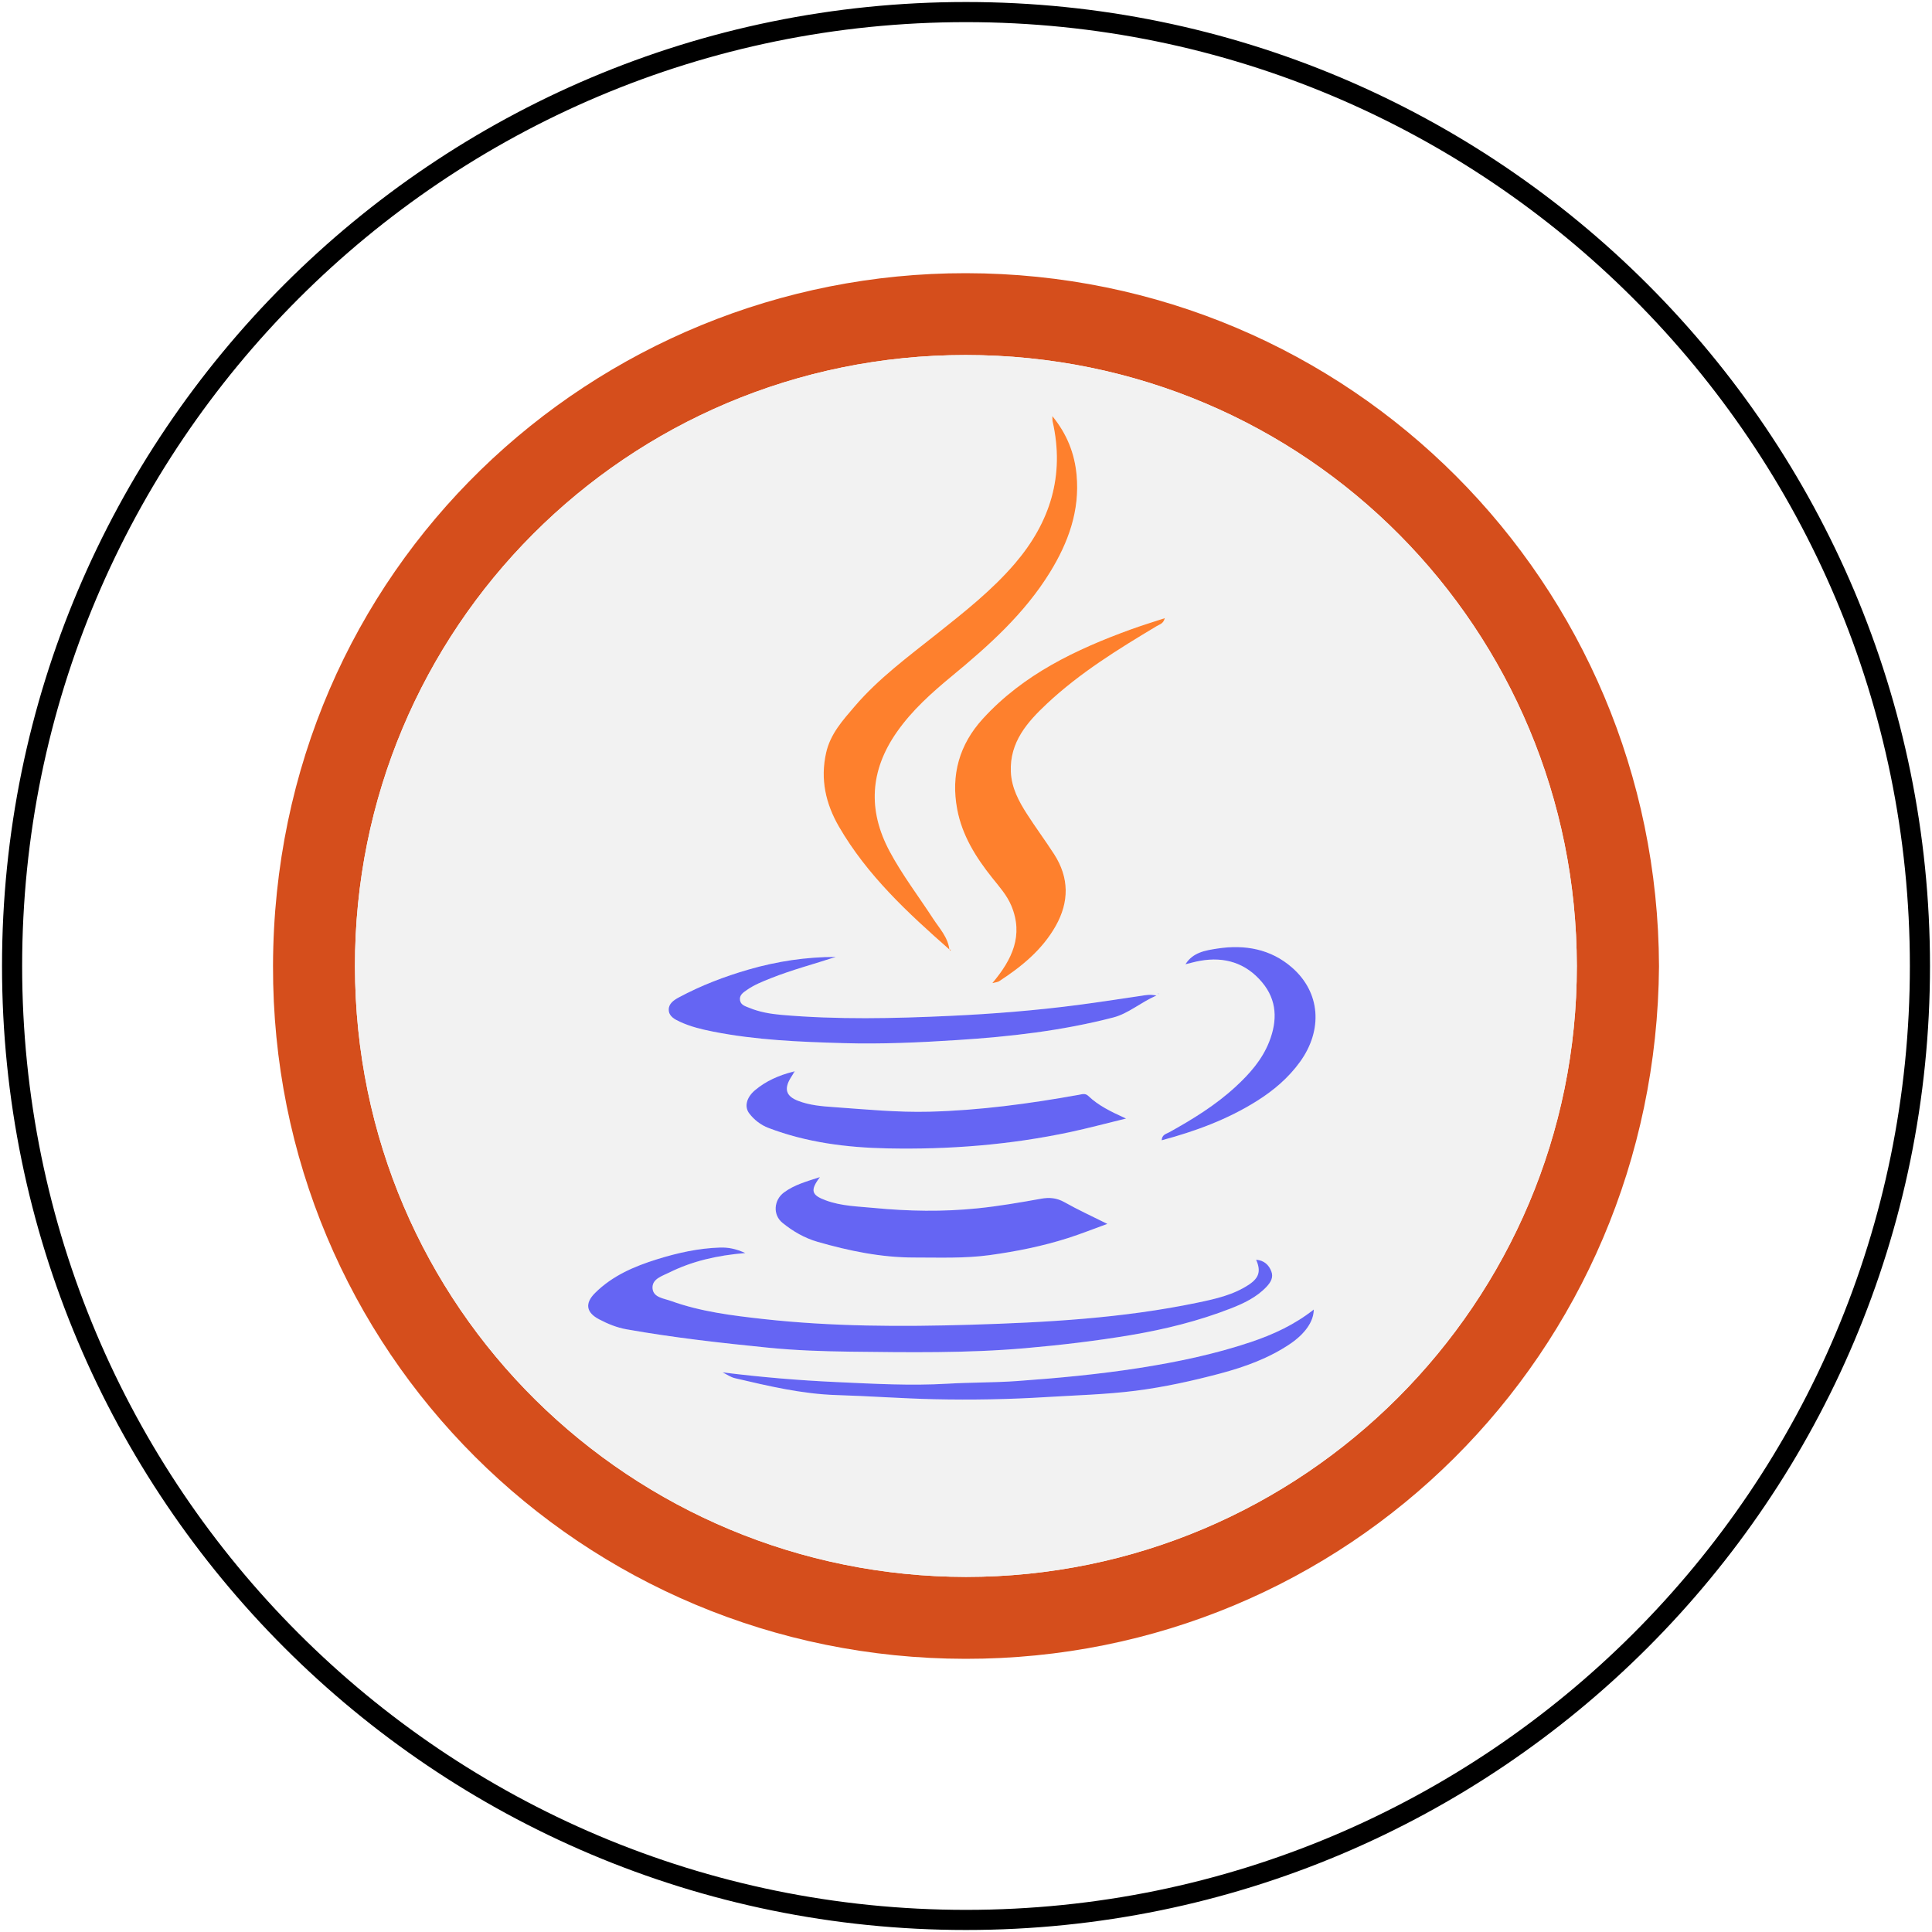
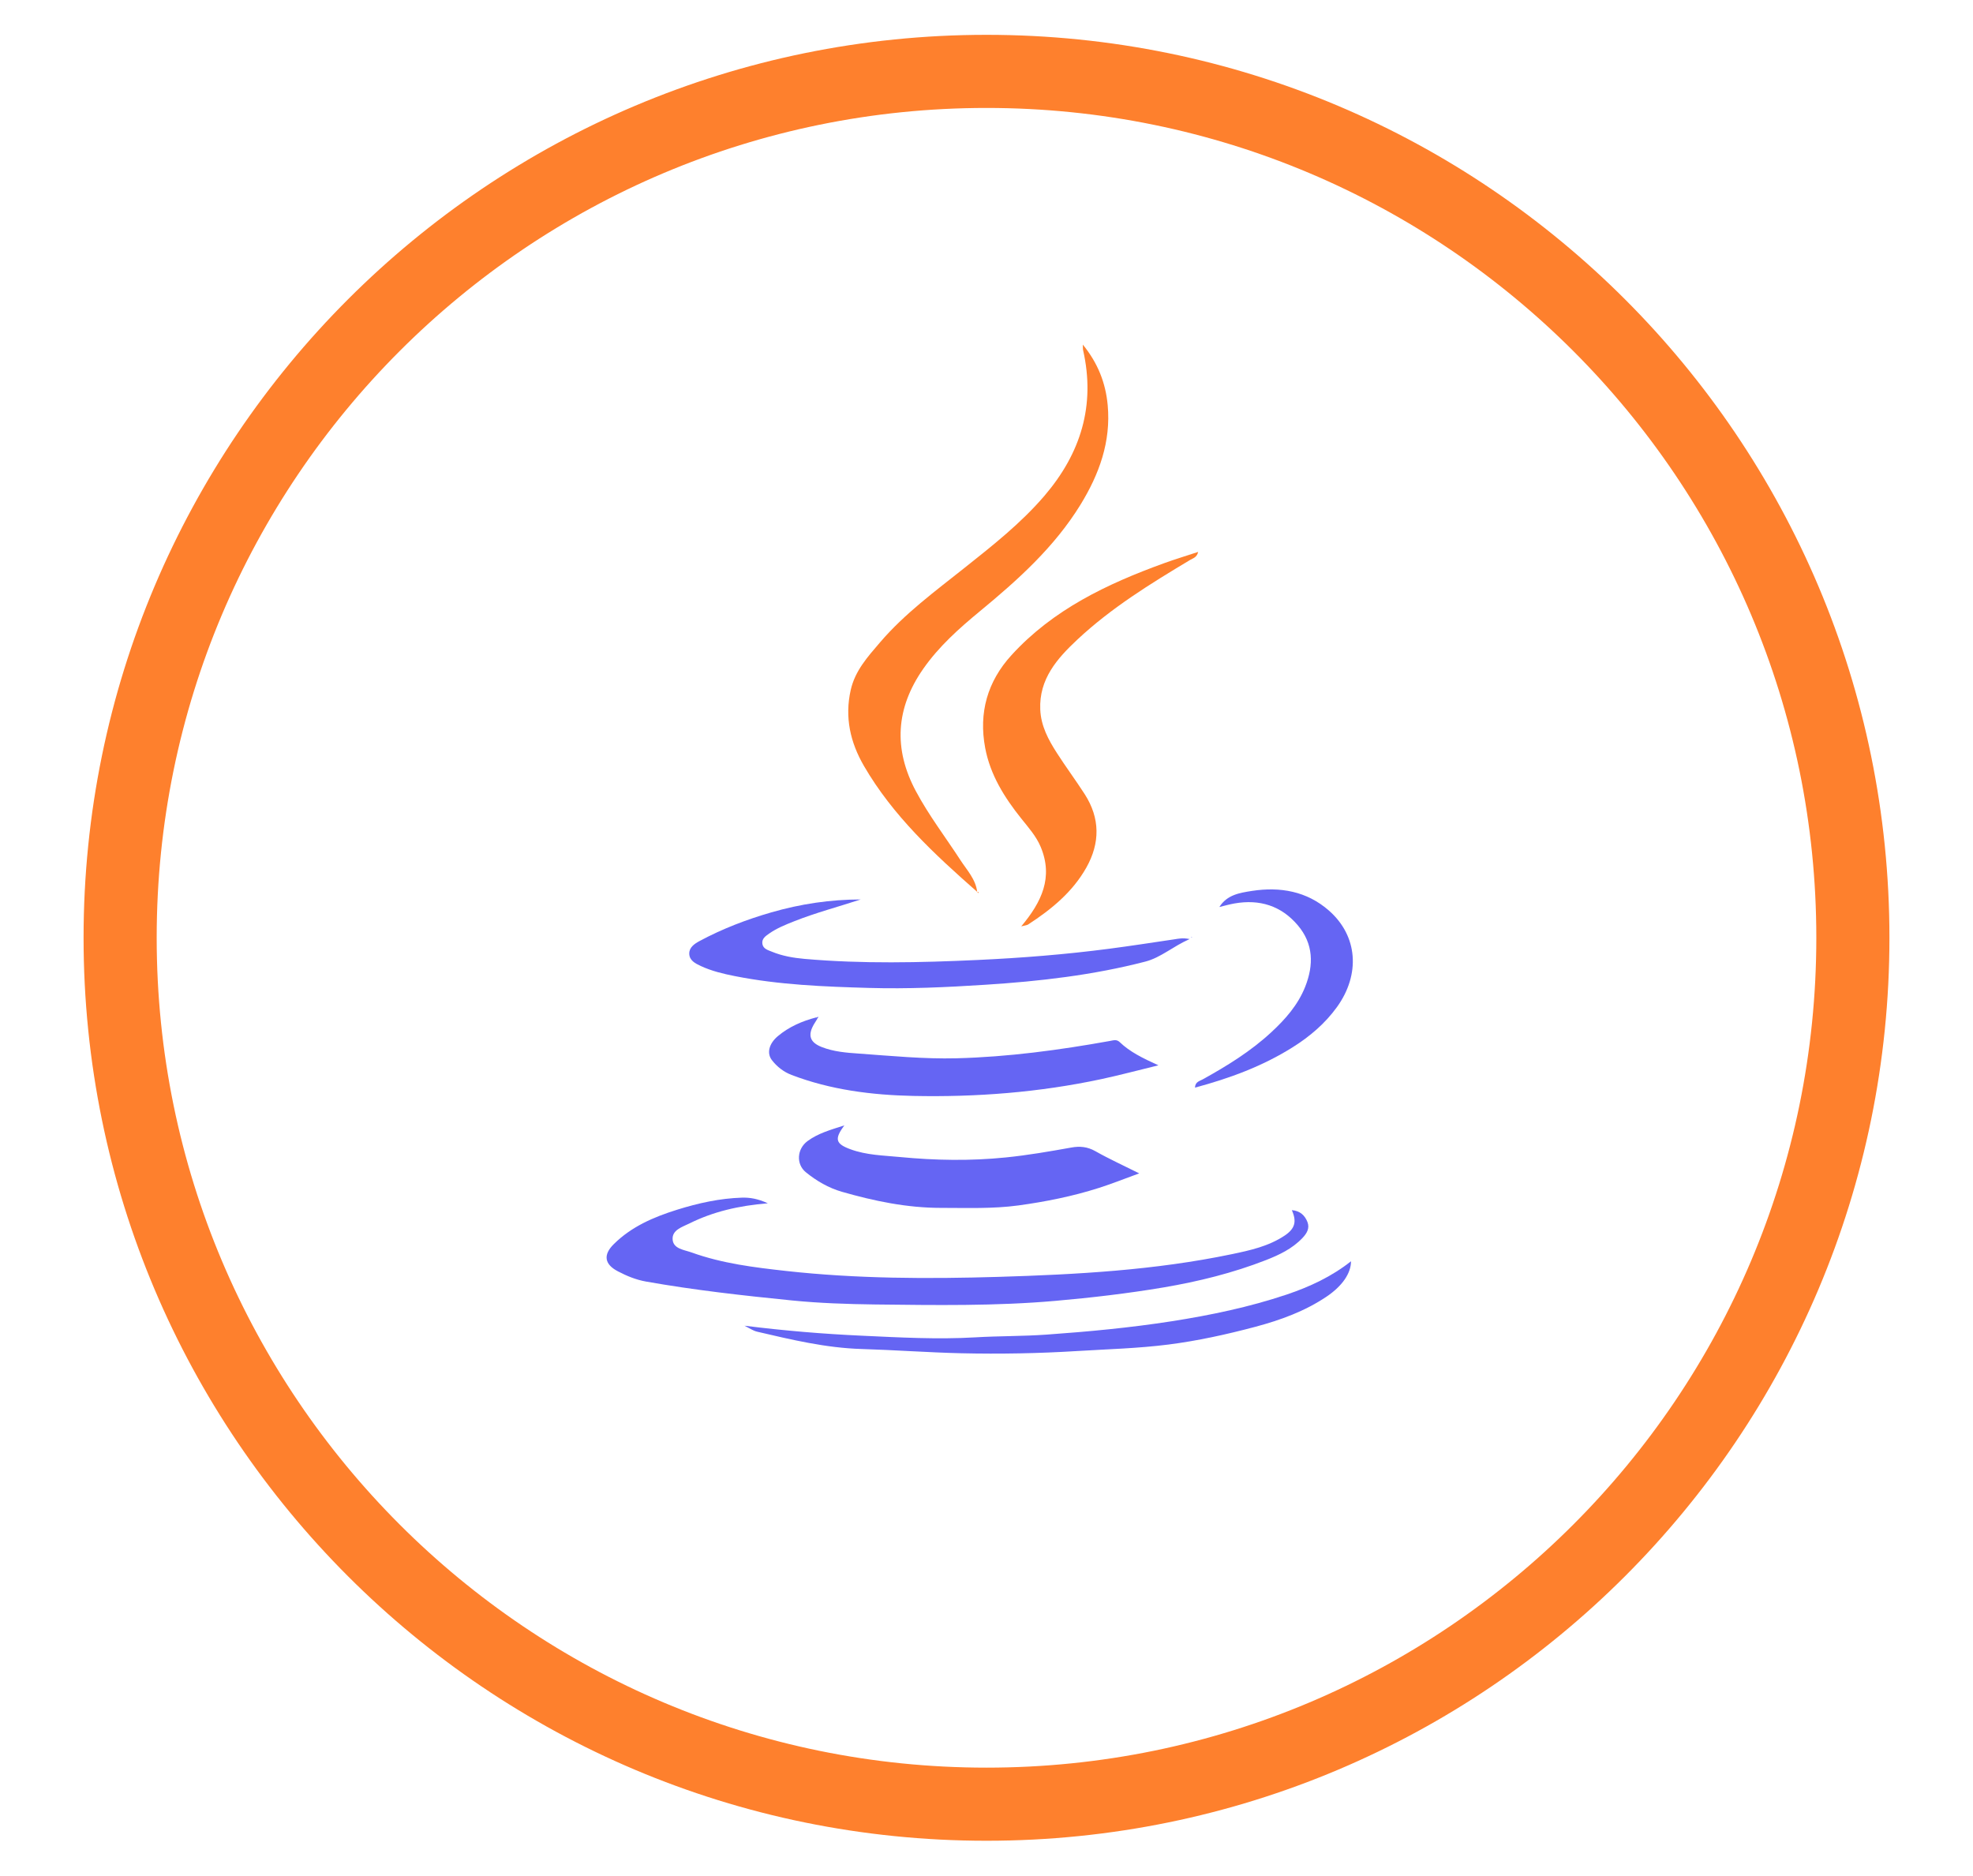
- <svg xmlns="http://www.w3.org/2000/svg" version="1.1" x="0px" y="0px" width="288px" height="288px" viewBox="0 0 288 288" style="enable-background:new 0 0 288 288;" xml:space="preserve">
-   <style type="text/css">
- 
- 	.st0{fill-rule:evenodd;clip-rule:evenodd;fill:#D54E1C;}
- 	.st1{fill-rule:evenodd;clip-rule:evenodd;fill:#F2F2F2;}
- 	.st2{fill-rule:evenodd;clip-rule:evenodd;fill:#FE802D;}
- 	.st3{fill-rule:evenodd;clip-rule:evenodd;fill:#6565F3;}
- 	.st4{fill-rule:evenodd;clip-rule:evenodd;fill:none;stroke:#000000;stroke-width:3;}
- 
- </style>
-   <g id="Layer_1">
+ <svg xmlns="http://www.w3.org/2000/svg" version="1.1" id="Layer_1" x="0px" y="0px" width="323.833px" height="307.833px" viewBox="0 -19.833 323.833 307.833" enable-background="new 0 -19.833 323.833 307.833" xml:space="preserve">
+   <g id="Layer_1_1_">
    <g>
-       <path class="st0" d="M247.305,144.035c-0.421,57.826-46.584,103.314-103.405,103.242c-57.15-0.072-103.364-45.838-103.202-103.332    C40.862,84.61,88.641,40.657,144.003,40.723C201.311,40.79,247.101,86.907,247.305,144.035z M144.003,235.068    c50.244-0.007,91.105-40.891,91.052-91.088c-0.061-49.898-40.05-91.068-91.137-91.057c-50.448,0.009-91.065,40.75-91.005,91.129    C52.974,195.126,94.272,234.996,144.003,235.068z" />
-       <path class="st1" d="M144.003,235.068c-49.73-0.072-91.029-39.942-91.09-91.016c-0.061-50.379,40.557-91.12,91.005-91.129    c51.087-0.012,91.076,41.158,91.137,91.057C235.108,194.178,194.247,235.062,144.003,235.068z M118.141,159.779    c-2.044,0.529-3.953,1.359-5.575,2.723c-1.302,1.089-1.641,2.479-0.871,3.483c0.741,0.967,1.73,1.724,2.846,2.151    c5.693,2.176,11.688,2.928,17.704,3.054c9.173,0.194,18.312-0.518,27.312-2.44c2.638-0.565,5.246-1.264,8.301-2.009    c-2.32-1.057-4.147-1.953-5.632-3.379c-0.459-0.432-0.92-0.244-1.426-0.155c-7.37,1.322-14.77,2.321-22.272,2.513    c-4.753,0.121-9.466-0.344-14.187-0.681c-1.819-0.125-3.668-0.275-5.393-0.948c-1.763-0.685-2.08-1.744-1.116-3.36    c0.154-0.265,0.319-0.517,0.482-0.775c0.05-0.084,0.102-0.176,0.152-0.258C118.357,159.725,118.248,159.749,118.141,159.779z     M141.531,141.546c0.049,0.061,0.097,0.126,0.146,0.186c0.018-0.06,0.036-0.114,0.054-0.174c-0.066,0-0.139,0-0.204,0    c-0.217-1.858-1.494-3.175-2.441-4.635c-2.163-3.33-4.587-6.493-6.466-10.009c-3.287-6.149-2.93-12.065,1.074-17.791    c2.272-3.249,5.186-5.846,8.205-8.341c5.525-4.557,10.834-9.318,14.633-15.492c2.723-4.431,4.448-9.159,3.956-14.473    c-0.296-3.208-1.413-6.093-3.614-8.79c0.019,0.436,0,0.635,0.043,0.821c1.815,8.028-0.349,14.98-5.615,21.139    c-3.408,3.982-7.49,7.196-11.561,10.433c-4.306,3.426-8.765,6.691-12.365,10.908c-1.759,2.056-3.596,4.079-4.226,6.881    c-0.894,3.961-0.064,7.604,1.913,11.019C129.265,130.479,135.323,136.087,141.531,141.546z M111.104,186.789    c-1.479-0.673-2.615-0.853-3.771-0.817c-3.218,0.101-6.33,0.794-9.394,1.749c-3.406,1.064-6.641,2.445-9.227,5.013    c-1.561,1.545-1.355,2.923,0.608,3.944c1.294,0.68,2.646,1.231,4.083,1.484c7.014,1.245,14.089,2.034,21.172,2.743    c4.015,0.401,8.07,0.535,12.113,0.588c8.735,0.102,17.47,0.241,26.198-0.523c5.26-0.463,10.496-1.076,15.703-1.953    c5.085-0.86,10.081-2.097,14.884-3.968c1.918-0.752,3.824-1.648,5.309-3.21c0.654-0.69,1.076-1.425,0.732-2.32    c-0.372-0.961-1.076-1.641-2.272-1.731c0.745,1.666,0.446,2.687-1.021,3.679c-2.337,1.569-5.036,2.164-7.726,2.723    c-11.169,2.328-22.512,2.947-33.862,3.29c-10.292,0.306-20.592,0.282-30.852-0.854c-4.653-0.519-9.306-1.09-13.747-2.688    c-1.077-0.391-2.619-0.51-2.757-1.833c-0.147-1.443,1.41-1.875,2.448-2.392C103.157,188.009,106.833,187.143,111.104,186.789z     M147.923,146.554c0.541-0.145,0.812-0.15,1.01-0.278c3.366-2.188,6.438-4.695,8.446-8.253c2.019-3.59,2.014-7.19-0.24-10.688    c-1.299-2.015-2.729-3.937-4.022-5.952c-1.243-1.93-2.333-3.95-2.429-6.342c-0.187-4.428,2.466-7.413,5.375-10.139    c4.922-4.61,10.641-8.139,16.399-11.587c0.408-0.246,0.979-0.348,1.172-1.168c-1.749,0.577-3.385,1.073-4.995,1.656    c-8.241,2.993-16.069,6.708-22.117,13.328c-3.51,3.838-4.796,8.379-3.835,13.495c0.733,3.913,2.784,7.184,5.224,10.237    c1.046,1.312,2.182,2.573,2.844,4.149C152.6,139.429,150.897,143.02,147.923,146.554z M122.226,175.469    c-2.038,0.655-3.821,1.155-5.344,2.273c-1.546,1.13-1.711,3.355-0.249,4.539c1.557,1.268,3.3,2.279,5.241,2.838    c4.694,1.347,9.443,2.337,14.376,2.337c3.762,0,7.536,0.15,11.252-0.354c3.943-0.542,7.874-1.323,11.691-2.543    c1.918-0.609,3.789-1.36,5.874-2.117c-2.297-1.147-4.384-2.098-6.372-3.223c-1.147-0.649-2.248-0.757-3.5-0.529    c-3.154,0.565-6.311,1.113-9.51,1.438c-5.138,0.523-10.273,0.432-15.396-0.061c-2.404-0.233-4.857-0.269-7.181-1.128    C120.976,178.158,120.723,177.471,122.226,175.469z M124.592,142.646c-4.419,0-8.732,0.648-12.965,1.87    c-3.63,1.045-7.139,2.392-10.469,4.183c-0.725,0.393-1.485,0.915-1.473,1.816c0.013,0.993,0.886,1.431,1.675,1.798    c1.578,0.733,3.264,1.136,4.966,1.472c6.419,1.269,12.937,1.527,19.453,1.713c5.657,0.163,11.307-0.096,16.956-0.463    c7.832-0.5,15.616-1.389,23.233-3.366c2.243-0.583,4.003-2.206,6.421-3.271c-1.028-0.203-1.617-0.053-2.212,0.036    c-3.174,0.47-6.344,0.963-9.522,1.377c-6.313,0.823-12.661,1.329-19.021,1.624c-8.403,0.389-16.808,0.583-25.204-0.156    c-1.609-0.145-3.237-0.423-4.754-1.053c-0.547-0.222-1.232-0.396-1.359-1.1c-0.142-0.787,0.484-1.179,1.025-1.558    c1.094-0.763,2.323-1.25,3.559-1.743C118.063,144.57,121.352,143.709,124.592,142.646z M107.717,204.577    c0.617,0.301,1.202,0.722,1.854,0.872c4.992,1.166,9.979,2.356,15.152,2.511c4.839,0.145,9.673,0.506,14.515,0.62    c5.605,0.125,11.221,0.023,16.824-0.325c4.417-0.27,8.866-0.384,13.255-0.943c4.239-0.542,8.434-1.467,12.577-2.567    c3.678-0.98,7.249-2.267,10.435-4.425c2.231-1.515,3.511-3.354,3.511-5.11c-2.83,2.237-5.999,3.709-9.359,4.84    c-5.44,1.827-11.038,2.994-16.688,3.877c-6.024,0.937-12.085,1.508-18.162,1.94c-3.462,0.248-6.918,0.192-10.376,0.398    c-5.505,0.324-11.021,0.012-16.517-0.241C119.085,205.768,113.425,205.294,107.717,204.577z M176.712,143.74    c0.733-0.174,1.461-0.389,2.2-0.517c3.649-0.643,6.792,0.331,9.198,3.174c2.278,2.688,2.327,5.748,1.082,8.904    c-1.054,2.668-2.904,4.76-4.979,6.672c-2.975,2.748-6.396,4.858-9.925,6.812c-0.438,0.246-1.088,0.341-1.118,1.196    c5.044-1.353,9.829-3.114,14.218-5.88c2.477-1.557,4.677-3.427,6.407-5.819c3.427-4.75,3.043-10.34-1.172-14.031    c-3.187-2.795-7.063-3.482-11.164-2.851C179.682,141.679,177.836,141.954,176.712,143.74z M172.625,148.154    c0.041,0.011,0.082,0.022,0.125,0.036c-0.023-0.036-0.054-0.08-0.079-0.116C172.653,148.098,172.635,148.128,172.625,148.154z" />
-       <path class="st2" d="M141.531,141.546c-6.208-5.458-12.267-11.067-16.469-18.317c-1.978-3.414-2.807-7.058-1.913-11.019    c0.63-2.802,2.467-4.825,4.226-6.881c3.601-4.217,8.06-7.481,12.365-10.908c4.07-3.237,8.152-6.451,11.561-10.433    c5.267-6.159,7.431-13.111,5.615-21.139c-0.043-0.186-0.024-0.385-0.043-0.821c2.201,2.697,3.318,5.582,3.614,8.79    c0.492,5.314-1.233,10.042-3.956,14.473c-3.799,6.174-9.107,10.935-14.633,15.492c-3.02,2.495-5.933,5.092-8.205,8.341    c-4.004,5.726-4.361,11.641-1.074,17.791c1.879,3.517,4.303,6.679,6.466,10.009c0.947,1.46,2.225,2.777,2.441,4.635    L141.531,141.546z" />
-       <path class="st3" d="M111.104,186.789c-4.271,0.354-7.947,1.22-11.378,2.922c-1.038,0.517-2.596,0.949-2.448,2.392    c0.138,1.323,1.68,1.443,2.757,1.833c4.441,1.599,9.094,2.17,13.747,2.688c10.26,1.135,20.56,1.159,30.852,0.854    c11.351-0.343,22.693-0.962,33.862-3.29c2.689-0.559,5.389-1.154,7.726-2.723c1.468-0.992,1.767-2.013,1.021-3.679    c1.196,0.09,1.9,0.77,2.272,1.731c0.344,0.896-0.078,1.63-0.732,2.32c-1.484,1.563-3.391,2.458-5.309,3.21    c-4.803,1.871-9.799,3.108-14.884,3.968c-5.207,0.877-10.443,1.49-15.703,1.953c-8.729,0.764-17.463,0.625-26.198,0.523    c-4.043-0.053-8.099-0.187-12.113-0.588c-7.083-0.709-14.158-1.498-21.172-2.743c-1.438-0.253-2.789-0.804-4.083-1.484    c-1.964-1.021-2.169-2.399-0.608-3.944c2.586-2.568,5.82-3.949,9.227-5.013c3.063-0.955,6.176-1.648,9.394-1.749    C108.489,185.936,109.625,186.116,111.104,186.789z" />
-       <path class="st2" d="M147.923,146.554c2.975-3.535,4.677-7.125,2.831-11.542c-0.662-1.577-1.798-2.838-2.844-4.149    c-2.439-3.054-4.49-6.324-5.224-10.237c-0.961-5.116,0.325-9.657,3.835-13.495c6.048-6.62,13.876-10.335,22.117-13.328    c1.61-0.583,3.246-1.08,4.995-1.656c-0.192,0.82-0.764,0.922-1.172,1.168c-5.759,3.448-11.478,6.977-16.399,11.587    c-2.909,2.726-5.562,5.711-5.375,10.139c0.096,2.392,1.186,4.412,2.429,6.342c1.293,2.015,2.724,3.937,4.022,5.952    c2.254,3.499,2.259,7.099,0.24,10.688c-2.008,3.558-5.08,6.065-8.446,8.253C148.734,146.404,148.464,146.41,147.923,146.554z" />
-       <path class="st3" d="M122.226,175.469c-1.503,2.002-1.25,2.689,0.884,3.47c2.323,0.859,4.776,0.896,7.181,1.128    c5.122,0.493,10.258,0.584,15.396,0.061c3.199-0.325,6.355-0.872,9.51-1.438c1.252-0.228,2.353-0.12,3.5,0.529    c1.988,1.125,4.075,2.075,6.372,3.223c-2.085,0.757-3.956,1.507-5.874,2.117c-3.817,1.22-7.748,2.001-11.691,2.543    c-3.716,0.504-7.49,0.354-11.252,0.354c-4.933,0-9.682-0.991-14.376-2.337c-1.941-0.559-3.685-1.57-5.241-2.838    c-1.462-1.184-1.297-3.409,0.249-4.539C118.404,176.624,120.188,176.124,122.226,175.469z" />
-       <path class="st3" d="M124.592,142.646c-3.24,1.063-6.529,1.923-9.691,3.18c-1.235,0.493-2.465,0.98-3.559,1.743    c-0.541,0.378-1.167,0.771-1.025,1.558c0.127,0.704,0.813,0.878,1.359,1.1c1.517,0.63,3.145,0.908,4.754,1.053    c8.396,0.738,16.801,0.545,25.204,0.156c6.36-0.295,12.708-0.801,19.021-1.624c3.179-0.415,6.349-0.907,9.522-1.377    c0.595-0.089,1.184-0.238,2.212-0.036c-2.418,1.065-4.178,2.688-6.421,3.271c-7.617,1.977-15.401,2.867-23.233,3.366    c-5.649,0.367-11.299,0.626-16.956,0.463c-6.517-0.186-13.034-0.444-19.453-1.713c-1.702-0.336-3.388-0.739-4.966-1.472    c-0.789-0.368-1.662-0.805-1.675-1.798c-0.013-0.901,0.748-1.423,1.473-1.816c3.33-1.791,6.839-3.137,10.469-4.183    C115.859,143.295,120.173,142.646,124.592,142.646z" />
-       <path class="st3" d="M118.313,159.955c-0.163,0.258-0.328,0.51-0.482,0.775c-0.964,1.616-0.646,2.675,1.116,3.36    c1.725,0.673,3.573,0.824,5.393,0.948c4.721,0.337,9.434,0.802,14.187,0.681c7.503-0.191,14.902-1.191,22.272-2.513    c0.506-0.089,0.967-0.276,1.426,0.155c1.484,1.426,3.312,2.322,5.632,3.379c-3.055,0.746-5.663,1.444-8.301,2.009    c-9,1.922-18.139,2.634-27.312,2.44c-6.016-0.126-12.011-0.877-17.704-3.054c-1.115-0.427-2.104-1.184-2.846-2.151    c-0.77-1.004-0.431-2.394,0.871-3.483c1.622-1.363,3.531-2.193,5.575-2.723C118.195,159.838,118.252,159.893,118.313,159.955z" />
-       <path class="st3" d="M107.717,204.577c5.708,0.717,11.368,1.191,17.021,1.448c5.495,0.253,11.012,0.565,16.517,0.241    c3.458-0.206,6.914-0.15,10.376-0.398c6.077-0.432,12.138-1.003,18.162-1.94c5.649-0.884,11.247-2.05,16.688-3.877    c3.36-1.13,6.529-2.603,9.359-4.84c0,1.755-1.279,3.595-3.511,5.11c-3.186,2.158-6.757,3.444-10.435,4.425    c-4.144,1.1-8.338,2.025-12.577,2.567c-4.389,0.559-8.838,0.673-13.255,0.943c-5.604,0.348-11.219,0.45-16.824,0.325    c-4.842-0.114-9.676-0.475-14.515-0.62c-5.173-0.155-10.16-1.346-15.152-2.511C108.919,205.299,108.334,204.878,107.717,204.577z" />
-       <path class="st3" d="M176.712,143.74c1.124-1.786,2.97-2.061,4.748-2.339c4.102-0.632,7.978,0.055,11.164,2.851    c4.215,3.69,4.599,9.281,1.172,14.031c-1.73,2.392-3.931,4.262-6.407,5.819c-4.389,2.766-9.174,4.527-14.218,5.88    c0.03-0.855,0.68-0.951,1.118-1.196c3.529-1.954,6.95-4.064,9.925-6.812c2.074-1.912,3.925-4.003,4.979-6.672    c1.245-3.157,1.196-6.216-1.082-8.904c-2.406-2.844-5.549-3.817-9.198-3.174C178.173,143.351,177.445,143.566,176.712,143.74z" />
-       <path class="st3" d="M172.625,148.154c0.01-0.025,0.028-0.056,0.046-0.08c0.025,0.036,0.056,0.08,0.079,0.116    C172.707,148.176,172.666,148.165,172.625,148.154z" />
-       <path class="st2" d="M141.526,141.558c0.065,0,0.138,0,0.204,0c-0.018,0.06-0.036,0.114-0.054,0.174    c-0.049-0.06-0.097-0.125-0.146-0.186L141.526,141.558z" />
-       <path class="st3" d="M118.141,159.779c0.107-0.03,0.217-0.054,0.325-0.083c-0.051,0.083-0.103,0.174-0.152,0.258    C118.252,159.893,118.195,159.838,118.141,159.779z" />
+       <path fill="#FE802D" d="M160.396,126.551c-7.013-6.165-13.857-12.501-18.604-20.69c-2.234-3.857-3.171-7.973-2.162-12.448    c0.713-3.165,2.788-5.45,4.774-7.772c4.068-4.764,9.105-8.45,13.968-12.322c4.599-3.656,9.209-7.287,13.06-11.785    c5.95-6.957,8.395-14.81,6.343-23.878c-0.049-0.21-0.026-0.435-0.049-0.928c2.486,3.047,3.748,6.306,4.082,9.929    c0.556,6.002-1.394,11.344-4.469,16.349c-4.29,6.974-10.287,12.352-16.529,17.5c-3.411,2.817-6.702,5.751-9.268,9.421    c-4.523,6.468-4.928,13.15-1.214,20.097c2.122,3.973,4.861,7.544,7.305,11.306c1.069,1.649,2.514,3.138,2.756,5.236    L160.396,126.551z" />
+       <path fill="#6565F3" d="M126.025,177.658c-4.824,0.4-8.977,1.379-12.852,3.301c-1.174,0.586-2.934,1.072-2.767,2.703    c0.156,1.494,1.898,1.629,3.115,2.07c5.017,1.807,10.272,2.451,15.529,3.035c11.589,1.281,23.223,1.311,34.849,0.967    c12.822-0.389,25.635-1.088,38.252-3.719c3.037-0.631,6.087-1.303,8.728-3.074c1.657-1.121,1.995-2.275,1.152-4.156    c1.352,0.1,2.146,0.871,2.567,1.955c0.388,1.012-0.088,1.842-0.827,2.619c-1.678,1.768-3.83,2.779-5.997,3.627    c-5.426,2.115-11.069,3.51-16.813,4.484c-5.882,0.99-11.797,1.68-17.738,2.203c-9.859,0.865-19.727,0.705-29.593,0.592    c-4.566-0.059-9.149-0.211-13.683-0.664c-8.001-0.801-15.993-1.691-23.916-3.098c-1.625-0.287-3.151-0.91-4.613-1.678    c-2.218-1.152-2.449-2.709-0.687-4.453c2.921-2.902,6.575-4.461,10.422-5.664c3.46-1.078,6.977-1.861,10.612-1.975    C123.071,176.695,124.355,176.898,126.025,177.658z" />
+       <path fill="#FE802D" d="M167.616,132.209c3.361-3.994,5.283-8.049,3.198-13.038c-0.747-1.782-2.031-3.207-3.213-4.688    c-2.755-3.45-5.071-7.143-5.901-11.563c-1.085-5.779,0.368-10.909,4.333-15.244c6.83-7.479,15.673-11.675,24.983-15.056    c1.818-0.659,3.666-1.22,5.642-1.871c-0.217,0.926-0.863,1.042-1.323,1.32c-6.505,3.895-12.967,7.881-18.523,13.088    c-3.288,3.08-6.284,6.451-6.072,11.454c0.108,2.702,1.34,4.984,2.744,7.164c1.46,2.276,3.076,4.447,4.544,6.724    c2.545,3.953,2.549,8.019,0.27,12.073c-2.269,4.019-5.738,6.851-9.541,9.322C168.533,132.039,168.228,132.046,167.616,132.209z" />
+       <path fill="#6565F3" d="M138.59,164.871c-1.699,2.262-1.412,3.039,0.997,3.92c2.625,0.969,5.397,1.012,8.112,1.273    c5.786,0.559,11.588,0.66,17.393,0.068c3.613-0.365,7.178-0.984,10.741-1.623c1.415-0.258,2.657-0.135,3.955,0.598    c2.244,1.271,4.602,2.342,7.196,3.641c-2.354,0.855-4.469,1.703-6.635,2.393c-4.312,1.377-8.752,2.26-13.206,2.871    c-4.198,0.568-8.461,0.4-12.71,0.4c-5.574,0-10.937-1.119-16.24-2.639c-2.192-0.631-4.162-1.775-5.92-3.205    c-1.651-1.338-1.465-3.854,0.281-5.129C134.272,166.176,136.287,165.609,138.59,164.871z" />
+       <path fill="#6565F3" d="M141.262,127.794c-3.66,1.201-7.375,2.172-10.947,3.592c-1.395,0.556-2.784,1.108-4.02,1.968    c-0.611,0.428-1.318,0.871-1.158,1.761c0.143,0.795,0.919,0.991,1.535,1.242c1.714,0.712,3.553,1.025,5.371,1.188    c9.484,0.834,18.979,0.616,28.471,0.177c7.185-0.333,14.354-0.904,21.485-1.834c3.591-0.469,7.173-1.025,10.756-1.555    c0.673-0.102,1.339-0.27,2.499-0.042c-2.731,1.203-4.719,3.036-7.253,3.695c-8.604,2.233-17.397,3.239-26.244,3.803    c-6.381,0.415-12.764,0.708-19.153,0.522c-7.362-0.209-14.723-0.5-21.974-1.936c-1.923-0.379-3.828-0.834-5.611-1.662    c-0.891-0.416-1.876-0.91-1.89-2.031c-0.016-1.018,0.845-1.607,1.663-2.051c3.762-2.023,7.726-3.545,11.826-4.725    C131.397,128.527,136.27,127.794,141.262,127.794z" />
+       <path fill="#6565F3" d="M134.169,147.348c-0.184,0.291-0.371,0.576-0.544,0.875c-1.088,1.824-0.729,3.021,1.261,3.795    c1.948,0.762,4.036,0.932,6.092,1.07c5.332,0.383,10.656,0.906,16.026,0.77c8.474-0.217,16.833-1.346,25.157-2.84    c0.571-0.098,1.092-0.311,1.61,0.178c1.678,1.611,3.741,2.623,6.362,3.816c-3.451,0.842-6.397,1.631-9.375,2.268    c-10.167,2.172-20.491,2.977-30.853,2.758c-6.796-0.143-13.569-0.99-19.999-3.451c-1.26-0.482-2.377-1.336-3.216-2.428    c-0.869-1.135-0.485-2.705,0.984-3.936c1.833-1.539,3.989-2.476,6.299-3.076C134.036,147.215,134.1,147.277,134.169,147.348z" />
+       <path fill="#6565F3" d="M122.199,197.752c6.448,0.809,12.842,1.346,19.229,1.637c6.205,0.285,12.438,0.637,18.656,0.271    c3.906-0.232,7.811-0.17,11.721-0.451c6.864-0.486,13.712-1.131,20.517-2.191c6.38-0.998,12.704-2.316,18.85-4.377    c3.796-1.277,7.375-2.941,10.572-5.469c0,1.982-1.444,4.063-3.965,5.773c-3.601,2.436-7.633,3.891-11.787,4.998    c-4.683,1.242-9.419,2.287-14.209,2.898c-4.957,0.631-9.983,0.762-14.971,1.066c-6.331,0.393-12.674,0.508-19.006,0.365    c-5.469-0.127-10.929-0.535-16.396-0.699c-5.844-0.174-11.478-1.52-17.117-2.836C123.558,198.566,122.897,198.092,122.199,197.752    z" />
+       <path fill="#6565F3" d="M200.137,129.03c1.27-2.018,3.354-2.328,5.363-2.643c4.634-0.713,9.012,0.063,12.61,3.221    c4.762,4.167,5.195,10.484,1.324,15.851c-1.954,2.699-4.439,4.814-7.237,6.572c-4.958,3.125-10.363,5.113-16.061,6.643    c0.034-0.965,0.769-1.074,1.264-1.352c3.985-2.207,7.849-4.59,11.211-7.693c2.343-2.16,4.433-4.523,5.625-7.539    c1.405-3.566,1.35-7.021-1.223-10.057c-2.719-3.213-6.268-4.313-10.391-3.586C201.787,128.59,200.965,128.833,200.137,129.03z" />
+       <path fill="#6565F3" d="M195.52,134.016c0.012-0.028,0.031-0.063,0.053-0.09c0.026,0.039,0.063,0.09,0.089,0.13    C195.612,134.041,195.566,134.028,195.52,134.016z" />
+       <path fill="#FE802D" d="M160.39,126.565c0.074,0,0.157,0,0.232,0c-0.021,0.068-0.042,0.128-0.063,0.196    c-0.056-0.068-0.109-0.141-0.166-0.21L160.39,126.565z" />
+       <path fill="#6565F3" d="M133.975,147.148c0.121-0.035,0.245-0.062,0.367-0.095c-0.058,0.095-0.116,0.196-0.171,0.292    C134.1,147.277,134.036,147.215,133.975,147.148z" />
    </g>
  </g>
  <g id="circle">
-     <circle class="st4" cx="144.001" cy="144" r="142.2" />
+     <circle fill="none" stroke="#FE802D" stroke-width="12" stroke-miterlimit="10" cx="161.917" cy="134.083" r="142.2" />
  </g>
</svg>
